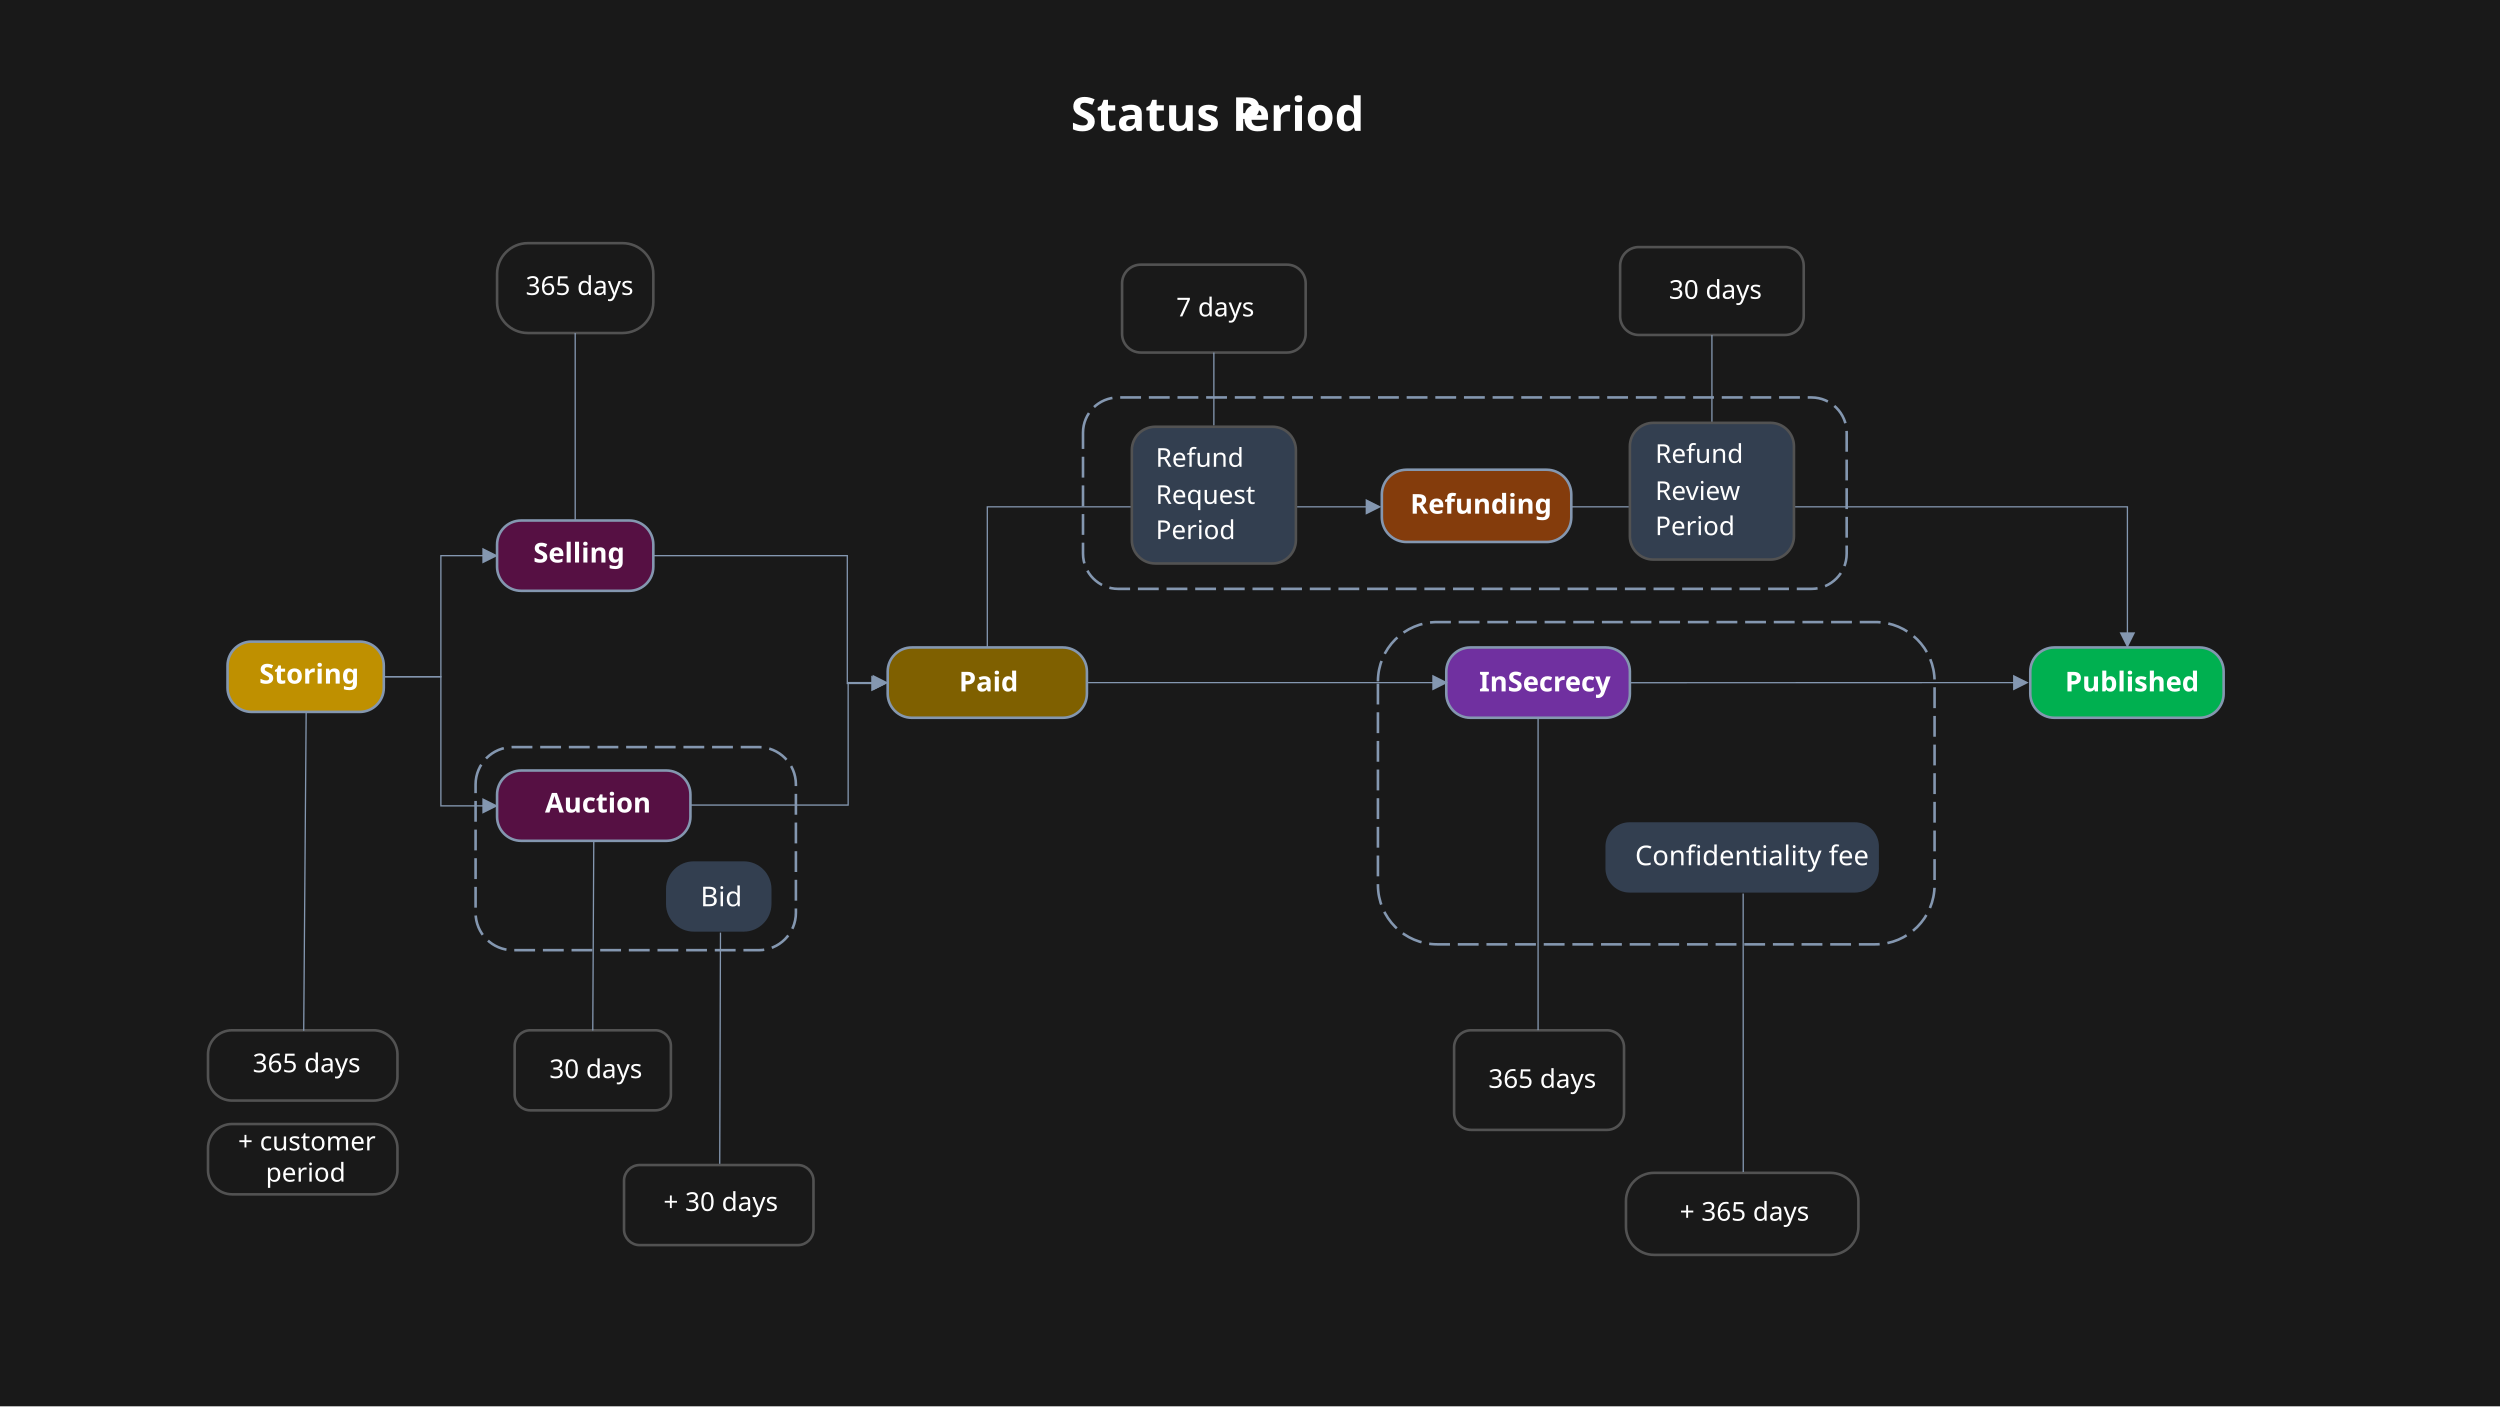
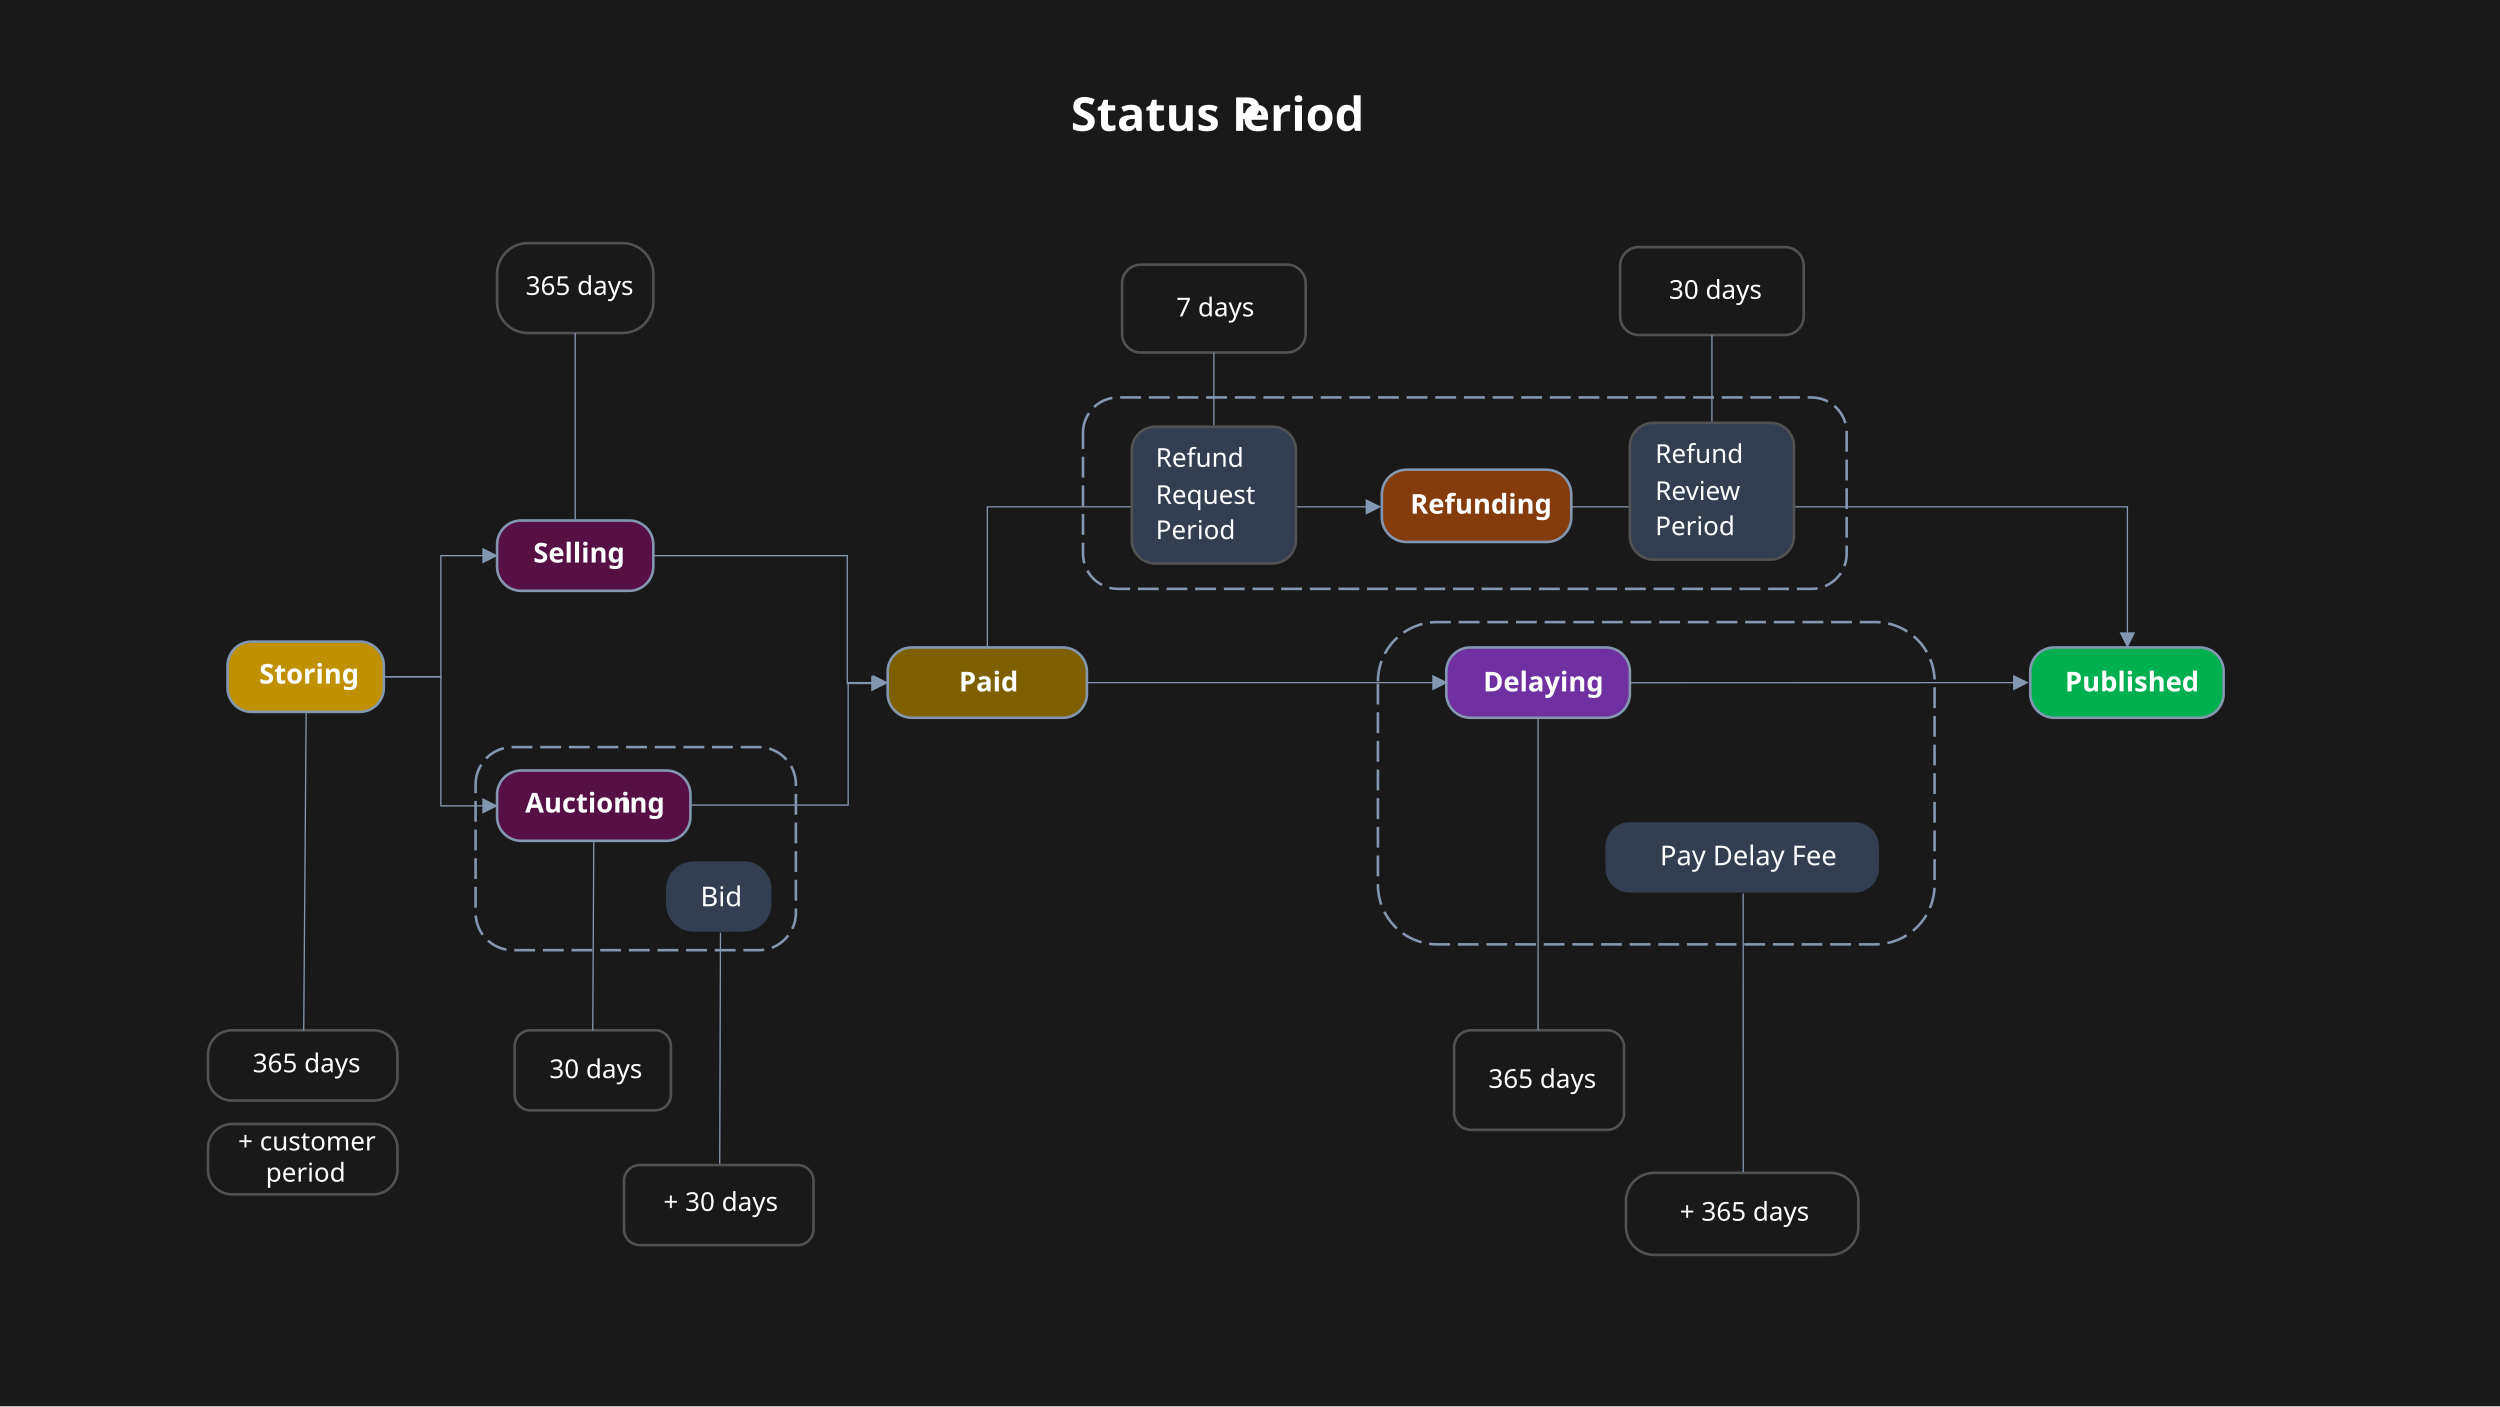
<svg xmlns="http://www.w3.org/2000/svg" width="1280" height="720" overflow="hidden">
  <g>
    <rect x="0" y="0" width="1280" height="720" fill="#191919" />
    <path d="M707.5 253.172C707.5 246.174 713.174 240.5 720.172 240.5L791.828 240.5C798.827 240.5 804.5 246.174 804.5 253.172L804.5 264.828C804.5 271.827 798.827 277.5 791.828 277.5L720.172 277.5C713.174 277.5 707.5 271.827 707.5 264.828Z" stroke="#8497B0" stroke-width="1.333" stroke-miterlimit="8" fill="#843C0C" fill-rule="evenodd" />
    <text fill="#FFFFFF" font-family="DengXian,DengXian_MSFontService,sans-serif" font-weight="700" font-size="14" transform="translate(722.037 263)">Refunding</text>
    <path d="M116.5 340.83C116.5 334.02 122.02 328.5 128.83 328.5L184.17 328.5C190.98 328.5 196.5 334.02 196.5 340.83L196.5 352.17C196.5 358.98 190.98 364.5 184.17 364.5L128.83 364.5C122.02 364.5 116.5 358.98 116.5 352.17Z" stroke="#8497B0" stroke-width="1.333" stroke-miterlimit="8" fill="#BF9000" fill-rule="evenodd" />
    <text fill="#FFFFFF" font-family="DengXian,DengXian_MSFontService,sans-serif" font-weight="700" font-size="14" transform="translate(132.716 350)">Storing</text>
    <path d="M254.5 278.83C254.5 272.02 260.02 266.5 266.83 266.5L322.17 266.5C328.98 266.5 334.5 272.02 334.5 278.83L334.5 290.17C334.5 296.98 328.98 302.5 322.17 302.5L266.83 302.5C260.02 302.5 254.5 296.98 254.5 290.17Z" stroke="#8497B0" stroke-width="1.333" stroke-miterlimit="8" fill="#561043" fill-rule="evenodd" />
    <text fill="#FFFFFF" font-family="DengXian,DengXian_MSFontService,sans-serif" font-weight="700" font-size="14" transform="translate(273.047 288)">Selling</text>
    <path d="M254.5 406.83C254.5 400.02 260.02 394.5 266.83 394.5L341.17 394.5C347.98 394.5 353.5 400.02 353.5 406.83L353.5 418.17C353.5 424.98 347.98 430.5 341.17 430.5L266.83 430.5C260.02 430.5 254.5 424.98 254.5 418.17Z" stroke="#8497B0" stroke-width="1.333" stroke-miterlimit="8" fill="#561043" fill-rule="evenodd" />
-     <text fill="#FFFFFF" font-family="DengXian,DengXian_MSFontService,sans-serif" font-weight="700" font-size="14" transform="translate(279.032 416)">Auction</text>
+     <text fill="#FFFFFF" font-family="DengXian,DengXian_MSFontService,sans-serif" font-weight="700" font-size="14" transform="translate(268.866 416)">Auction</text>
+     <text fill="#FFFFFF" font-family="DengXian,DengXian_MSFontService,sans-serif" font-weight="700" font-size="14" transform="translate(318.032 416)">ing</text>
    <path d="M454.5 343.83C454.5 337.02 460.02 331.5 466.83 331.5L544.17 331.5C550.98 331.5 556.5 337.02 556.5 343.83L556.5 355.17C556.5 361.98 550.98 367.5 544.17 367.5L466.83 367.5C460.02 367.5 454.5 361.98 454.5 355.17Z" stroke="#8497B0" stroke-width="1.333" stroke-miterlimit="8" fill="#7F6000" fill-rule="evenodd" />
    <text fill="#FFFFFF" font-family="DengXian,DengXian_MSFontService,sans-serif" font-weight="700" font-size="14" transform="translate(490.99 354)">Paid</text>
    <path d="M740.5 343.83C740.5 337.02 746.02 331.5 752.83 331.5L822.17 331.5C828.98 331.5 834.5 337.02 834.5 343.83L834.5 355.17C834.5 361.98 828.98 367.5 822.17 367.5L752.83 367.5C746.02 367.5 740.5 361.98 740.5 355.17Z" stroke="#8497B0" stroke-width="1.333" stroke-miterlimit="8" fill="#7030A0" fill-rule="evenodd" />
-     <text fill="#FFFFFF" font-family="DengXian,DengXian_MSFontService,sans-serif" font-weight="700" font-size="14" transform="translate(757.3 354)">InSecrecy</text>
+     <text fill="#FFFFFF" font-family="DengXian,DengXian_MSFontService,sans-serif" font-weight="700" font-size="14" transform="translate(759.384 354)">Delaying</text>
    <path d="M1039.5 343.83C1039.5 337.02 1045.02 331.5 1051.83 331.5L1126.17 331.5C1132.98 331.5 1138.5 337.02 1138.5 343.83L1138.5 355.17C1138.5 361.98 1132.98 367.5 1126.17 367.5L1051.83 367.5C1045.02 367.5 1039.5 361.98 1039.5 355.17Z" stroke="#8497B0" stroke-width="1.333" stroke-miterlimit="8" fill="#00B050" fill-rule="evenodd" />
    <text fill="#FFFFFF" font-family="DengXian,DengXian_MSFontService,sans-serif" font-weight="700" font-size="14" transform="translate(1057.27 354)">Published</text>
    <path d="M822 433.33C822 426.52 827.52 421 834.33 421L949.67 421C956.48 421 962 426.52 962 433.33L962 444.67C962 451.48 956.48 457 949.67 457L834.33 457C827.52 457 822 451.48 822 444.67Z" fill="#333F50" fill-rule="evenodd" />
-     <text fill="#FFFFFF" font-family="DengXian,DengXian_MSFontService,sans-serif" font-weight="400" font-size="14" transform="translate(837.143 443)">Confidentiality fee</text>
+     <text fill="#FFFFFF" font-family="DengXian,DengXian_MSFontService,sans-serif" font-weight="400" font-size="14" transform="translate(849.893 443)">Pay Delay Fee</text>
    <path d="M0-0.333 29.564-0.333 29.564 62.01 29.231 61.677 51.795 61.677 51.795 62.344 28.898 62.344 28.898 0 29.231 0.333 0 0.333ZM50.462 58.01 58.462 62.01 50.462 66.01Z" fill="#8497B0" transform="matrix(1 0 0 -1 196.5 346.51)" />
    <path d="M196.5 346.167 226.064 346.167 226.064 412.607 225.731 412.273 248.295 412.273 248.295 412.94 225.398 412.94 225.398 346.5 225.731 346.833 196.5 346.833ZM246.962 408.607 254.962 412.607 246.962 416.607Z" fill="#8497B0" />
    <path d="M334.5 284.167 434.15 284.167 434.15 349.928 433.817 349.594 447.407 349.594 447.407 350.261 433.483 350.261 433.483 284.5 433.817 284.833 334.5 284.833ZM446.074 345.928 454.074 349.928 446.074 353.928Z" fill="#8497B0" />
    <path d="M0-0.333 81.085-0.333 81.085 62.689 80.752 62.356 94.602 62.356 94.602 63.023 80.418 63.023 80.418 0 80.752 0.333 0 0.333ZM93.269 58.689 101.269 62.689 93.269 66.689Z" fill="#8497B0" transform="matrix(1 0 0 -1 353.5 412.189)" />
    <path d="M556.5 349.167 734.665 349.167 734.665 349.833 556.5 349.833ZM733.331 345.5 741.331 349.5 733.331 353.5Z" fill="#8497B0" />
    <path d="M505.167 331.81 505.167 259.167 700.551 259.167 700.551 259.833 505.5 259.833 505.833 259.5 505.833 331.81ZM699.217 255.5 707.217 259.5 699.217 263.5Z" fill="#8497B0" />
    <path d="M804.5 259.167 1089.57 259.167 1089.57 325.084 1088.9 325.084 1088.9 259.5 1089.23 259.833 804.5 259.833ZM1093.23 323.751 1089.23 331.751 1085.23 323.751Z" fill="#8497B0" />
    <path d="M9.73443e-05-0.333 197.531-0.276 197.531 0.391-9.73443e-05 0.333ZM196.199-3.943 204.198 0.06 196.197 4.057Z" fill="#8497B0" transform="matrix(1 0 0 -1 834.5 349.56)" />
    <path d="M106.5 539.83C106.5 533.02 112.02 527.5 118.83 527.5L191.17 527.5C197.98 527.5 203.5 533.02 203.5 539.83L203.5 551.17C203.5 557.98 197.98 563.5 191.17 563.5L118.83 563.5C112.02 563.5 106.5 557.98 106.5 551.17Z" stroke="#525252" stroke-width="1.333" stroke-miterlimit="8" fill="none" fill-rule="evenodd" />
    <text fill="#FFFFFF" font-family="DengXian,DengXian_MSFontService,sans-serif" font-weight="400" font-size="13.333" transform="translate(129.376 549)">365 days</text>
    <text fill="#FFFFFF" font-family="DengXian,DengXian_MSFontService,sans-serif" font-weight="700" font-size="24" transform="translate(548.247 67)">Status P</text>
    <text fill="#FFFFFF" font-family="DengXian,DengXian_MSFontService,sans-serif" font-weight="700" font-size="24" transform="translate(636.08 67)">eriod</text>
    <path d="M263.5 535.528C263.5 531.094 267.094 527.5 271.528 527.5L335.472 527.5C339.906 527.5 343.5 531.094 343.5 535.528L343.5 560.472C343.5 564.906 339.906 568.5 335.472 568.5L271.528 568.5C267.094 568.5 263.5 564.906 263.5 560.472Z" stroke="#525252" stroke-width="1.333" stroke-miterlimit="8" fill="none" fill-rule="evenodd" />
    <text fill="#FFFFFF" font-family="DengXian,DengXian_MSFontService,sans-serif" font-weight="400" font-size="13.333" transform="translate(281.268 552)">30 days</text>
    <path d="M254.5 140.255C254.5 131.554 261.554 124.5 270.255 124.5L318.746 124.5C327.447 124.5 334.5 131.554 334.5 140.255L334.5 154.746C334.5 163.447 327.447 170.5 318.746 170.5L270.255 170.5C261.554 170.5 254.5 163.447 254.5 154.746Z" stroke="#525252" stroke-width="1.333" stroke-miterlimit="8" fill="none" fill-rule="evenodd" />
    <text fill="#FFFFFF" font-family="DengXian,DengXian_MSFontService,sans-serif" font-weight="400" font-size="13.333" transform="translate(269.13 151)">365 days</text>
    <path d="M574.5 145.085C574.5 139.791 578.791 135.5 584.085 135.5L658.915 135.5C664.209 135.5 668.5 139.791 668.5 145.085L668.5 170.915C668.5 176.209 664.209 180.5 658.915 180.5L584.085 180.5C578.791 180.5 574.5 176.209 574.5 170.915Z" stroke="#525252" stroke-width="1.333" stroke-miterlimit="8" fill="none" fill-rule="evenodd" />
    <text fill="#FFFFFF" font-family="DengXian,DengXian_MSFontService,sans-serif" font-weight="400" font-size="13.333" transform="translate(602.247 162)">7 days</text>
    <path d="M832.5 614.885C832.5 606.94 838.94 600.5 846.885 600.5L937.116 600.5C945.06 600.5 951.5 606.94 951.5 614.885L951.5 628.116C951.5 636.06 945.06 642.5 937.116 642.5L846.885 642.5C838.94 642.5 832.5 636.06 832.5 628.116Z" stroke="#525252" stroke-width="1.333" stroke-miterlimit="8" fill="none" fill-rule="evenodd" />
    <text fill="#FFFFFF" font-family="DengXian,DengXian_MSFontService,sans-serif" font-weight="400" font-size="13.333" transform="translate(860.023 625)">+ 365 days</text>
    <path d="M0 0 1.256 163.235" stroke="#8497B0" stroke-width="0.667" stroke-miterlimit="8" fill="none" fill-rule="evenodd" transform="matrix(1 0 0 -1 155.5 527.735)" />
    <path d="M0 0 0.515 97.128" stroke="#8497B0" stroke-width="0.667" stroke-miterlimit="8" fill="none" fill-rule="evenodd" transform="matrix(1 0 0 -1 303.5 527.628)" />
    <path d="M0 0 0 95.672" stroke="#8497B0" stroke-width="0.667" stroke-miterlimit="8" fill="none" fill-rule="evenodd" transform="matrix(-1 0 0 1 294.5 170.5)" />
    <path d="M621.5 217.862 621.5 180.5" stroke="#8497B0" stroke-width="0.667" stroke-miterlimit="8" fill="none" fill-rule="evenodd" />
    <path d="M892.546 600.069 892.5 457.5" stroke="#8497B0" stroke-width="0.667" stroke-miterlimit="8" fill="none" fill-rule="evenodd" />
    <path d="M829.5 136.085C829.5 130.791 833.791 126.5 839.085 126.5L913.915 126.5C919.209 126.5 923.5 130.791 923.5 136.085L923.5 161.915C923.5 167.209 919.209 171.5 913.915 171.5L839.085 171.5C833.791 171.5 829.5 167.209 829.5 161.915Z" stroke="#525252" stroke-width="1.333" stroke-miterlimit="8" fill="none" fill-rule="evenodd" />
    <text fill="#FFFFFF" font-family="DengXian,DengXian_MSFontService,sans-serif" font-weight="400" font-size="13.333" transform="translate(854.499 153)">30 days</text>
    <path d="M876.5 171.5 876.5 216.513" stroke="#8497B0" stroke-width="0.667" stroke-miterlimit="8" fill="none" fill-rule="evenodd" />
    <path d="M705.5 348.86C705.5 332.093 719.093 318.5 735.86 318.5L960.14 318.5C976.907 318.5 990.5 332.093 990.5 348.86L990.5 453.14C990.5 469.907 976.907 483.5 960.14 483.5L735.86 483.5C719.093 483.5 705.5 469.907 705.5 453.14Z" stroke="#8497B0" stroke-width="1.333" stroke-miterlimit="8" stroke-dasharray="10.667 4" fill="none" fill-rule="evenodd" />
    <path d="M744.5 536.23C744.5 531.409 748.409 527.5 753.23 527.5L822.77 527.5C827.591 527.5 831.5 531.409 831.5 536.23L831.5 569.77C831.5 574.591 827.591 578.5 822.77 578.5L753.23 578.5C748.409 578.5 744.5 574.591 744.5 569.77Z" stroke="#525252" stroke-width="1.333" stroke-miterlimit="8" fill="none" fill-rule="evenodd" />
    <text fill="#FFFFFF" font-family="DengXian,DengXian_MSFontService,sans-serif" font-weight="400" font-size="13.333" transform="translate(762.05 557)">365 days</text>
    <path d="M0 0 0 159.933" stroke="#8497B0" stroke-width="0.667" stroke-miterlimit="8" fill="none" fill-rule="evenodd" transform="matrix(1 0 0 -1 787.5 527.433)" />
    <path d="M243.5 401.636C243.5 391.068 252.068 382.5 262.636 382.5L388.364 382.5C398.933 382.5 407.5 391.068 407.5 401.636L407.5 467.364C407.5 477.933 398.933 486.5 388.364 486.5L262.636 486.5C252.068 486.5 243.5 477.933 243.5 467.364Z" stroke="#8497B0" stroke-width="1.333" stroke-miterlimit="8" stroke-dasharray="10.667 4" fill="none" fill-rule="evenodd" />
    <path d="M319.5 604.528C319.5 600.094 323.094 596.5 327.528 596.5L408.472 596.5C412.906 596.5 416.5 600.094 416.5 604.528L416.5 629.472C416.5 633.906 412.906 637.5 408.472 637.5L327.528 637.5C323.094 637.5 319.5 633.906 319.5 629.472Z" stroke="#525252" stroke-width="1.333" stroke-miterlimit="8" fill="none" fill-rule="evenodd" />
    <text fill="#FFFFFF" font-family="DengXian,DengXian_MSFontService,sans-serif" font-weight="400" font-size="13.333" transform="translate(339.681 620)">+ 30 days</text>
    <path d="M341 455.213C341 447.363 347.363 441 355.213 441L380.787 441C388.637 441 395 447.363 395 455.213L395 462.787C395 470.637 388.637 477 380.787 477L355.213 477C347.363 477 341 470.637 341 462.787Z" fill="#333F50" fill-rule="evenodd" />
    <text fill="#FFFFFF" font-family="DengXian,DengXian_MSFontService,sans-serif" font-weight="400" font-size="14" transform="translate(358.647 464)">Bid</text>
    <path d="M0 0 0.383 118.369" stroke="#8497B0" stroke-width="0.667" stroke-miterlimit="8" fill="none" fill-rule="evenodd" transform="matrix(1 0 0 -1 368.5 595.869)" />
    <path d="M554.5 221.532C554.5 211.573 562.573 203.5 572.532 203.5L927.468 203.5C937.427 203.5 945.5 211.573 945.5 221.532L945.5 283.468C945.5 293.427 937.427 301.5 927.468 301.5L572.532 301.5C562.573 301.5 554.5 293.427 554.5 283.468Z" stroke="#8497B0" stroke-width="1.333" stroke-miterlimit="8" stroke-dasharray="10.667 4" fill="none" fill-rule="evenodd" />
    <path d="M579.5 230.483C579.5 223.865 584.865 218.5 591.483 218.5L651.517 218.5C658.135 218.5 663.5 223.865 663.5 230.483L663.5 276.517C663.5 283.135 658.135 288.5 651.517 288.5L591.483 288.5C584.865 288.5 579.5 283.135 579.5 276.517Z" stroke="#525252" stroke-width="1.333" stroke-miterlimit="8" fill="#333F50" fill-rule="evenodd" />
    <text fill="#FFFFFF" font-family="Consolas,Consolas_MSFontService,sans-serif" font-weight="400" font-size="13.333" transform="translate(591.715 239)">Refund</text>
    <text fill="#FFFFFF" font-family="Consolas,Consolas_MSFontService,sans-serif" font-weight="400" font-size="13.333" transform="translate(591.715 258)">Request</text>
    <text fill="#FFFFFF" font-family="Consolas,Consolas_MSFontService,sans-serif" font-weight="400" font-size="13.333" transform="translate(591.715 276)">Period</text>
    <path d="M834.5 228.483C834.5 221.865 839.865 216.5 846.483 216.5L906.517 216.5C913.135 216.5 918.5 221.865 918.5 228.483L918.5 274.517C918.5 281.135 913.135 286.5 906.517 286.5L846.483 286.5C839.865 286.5 834.5 281.135 834.5 274.517Z" stroke="#525252" stroke-width="1.333" stroke-miterlimit="8" fill="#333F50" fill-rule="evenodd" />
    <text fill="#FFFFFF" font-family="Consolas,Consolas_MSFontService,sans-serif" font-weight="400" font-size="13.333" transform="translate(847.466 237)">Refund</text>
    <text fill="#FFFFFF" font-family="Consolas,Consolas_MSFontService,sans-serif" font-weight="400" font-size="13.333" transform="translate(847.466 256)">Review</text>
    <text fill="#FFFFFF" font-family="Consolas,Consolas_MSFontService,sans-serif" font-weight="400" font-size="13.333" transform="translate(847.466 274)">Period</text>
    <path d="M106.5 587.83C106.5 581.02 112.02 575.5 118.83 575.5L191.17 575.5C197.98 575.5 203.5 581.02 203.5 587.83L203.5 599.17C203.5 605.98 197.98 611.5 191.17 611.5L118.83 611.5C112.02 611.5 106.5 605.98 106.5 599.17Z" stroke="#525252" stroke-width="1.333" stroke-miterlimit="8" fill="none" fill-rule="evenodd" />
    <text fill="#FFFFFF" font-family="DengXian,DengXian_MSFontService,sans-serif" font-weight="400" font-size="13.333" transform="translate(121.876 589)">+ customer</text>
    <text fill="#FFFFFF" font-family="DengXian,DengXian_MSFontService,sans-serif" font-weight="400" font-size="13.333" transform="translate(136.043 605)">period</text>
  </g>
</svg>
